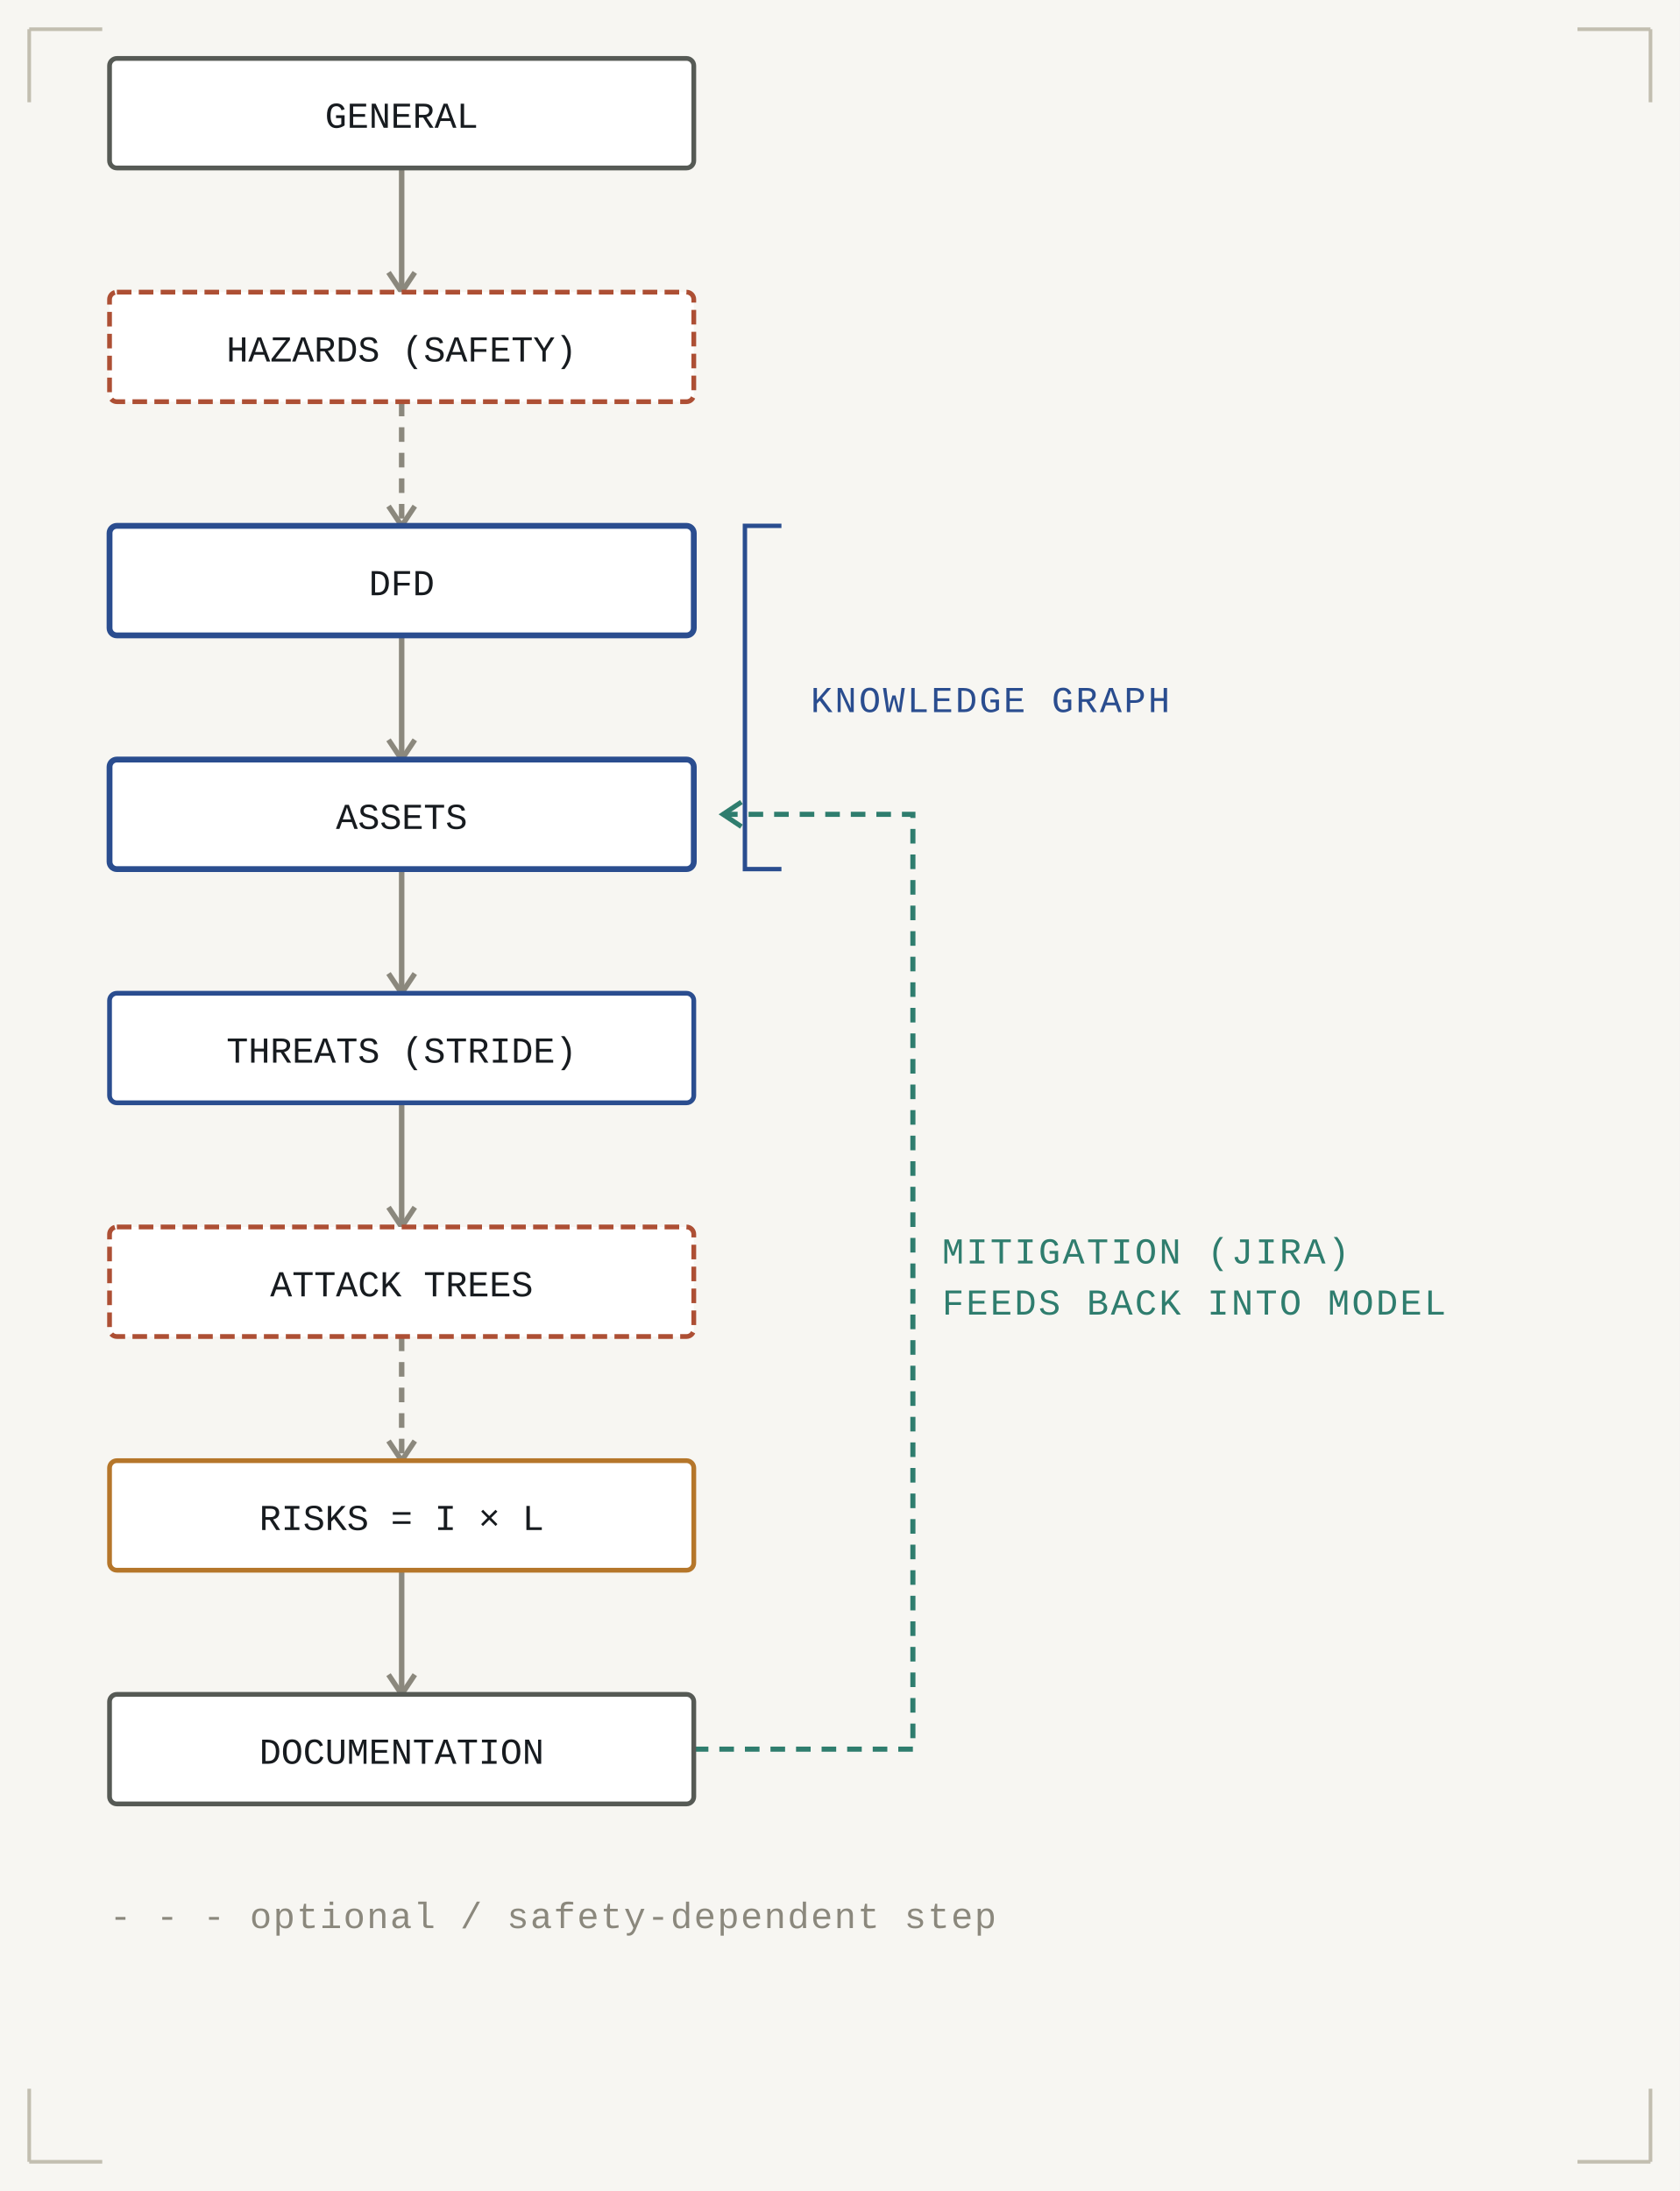
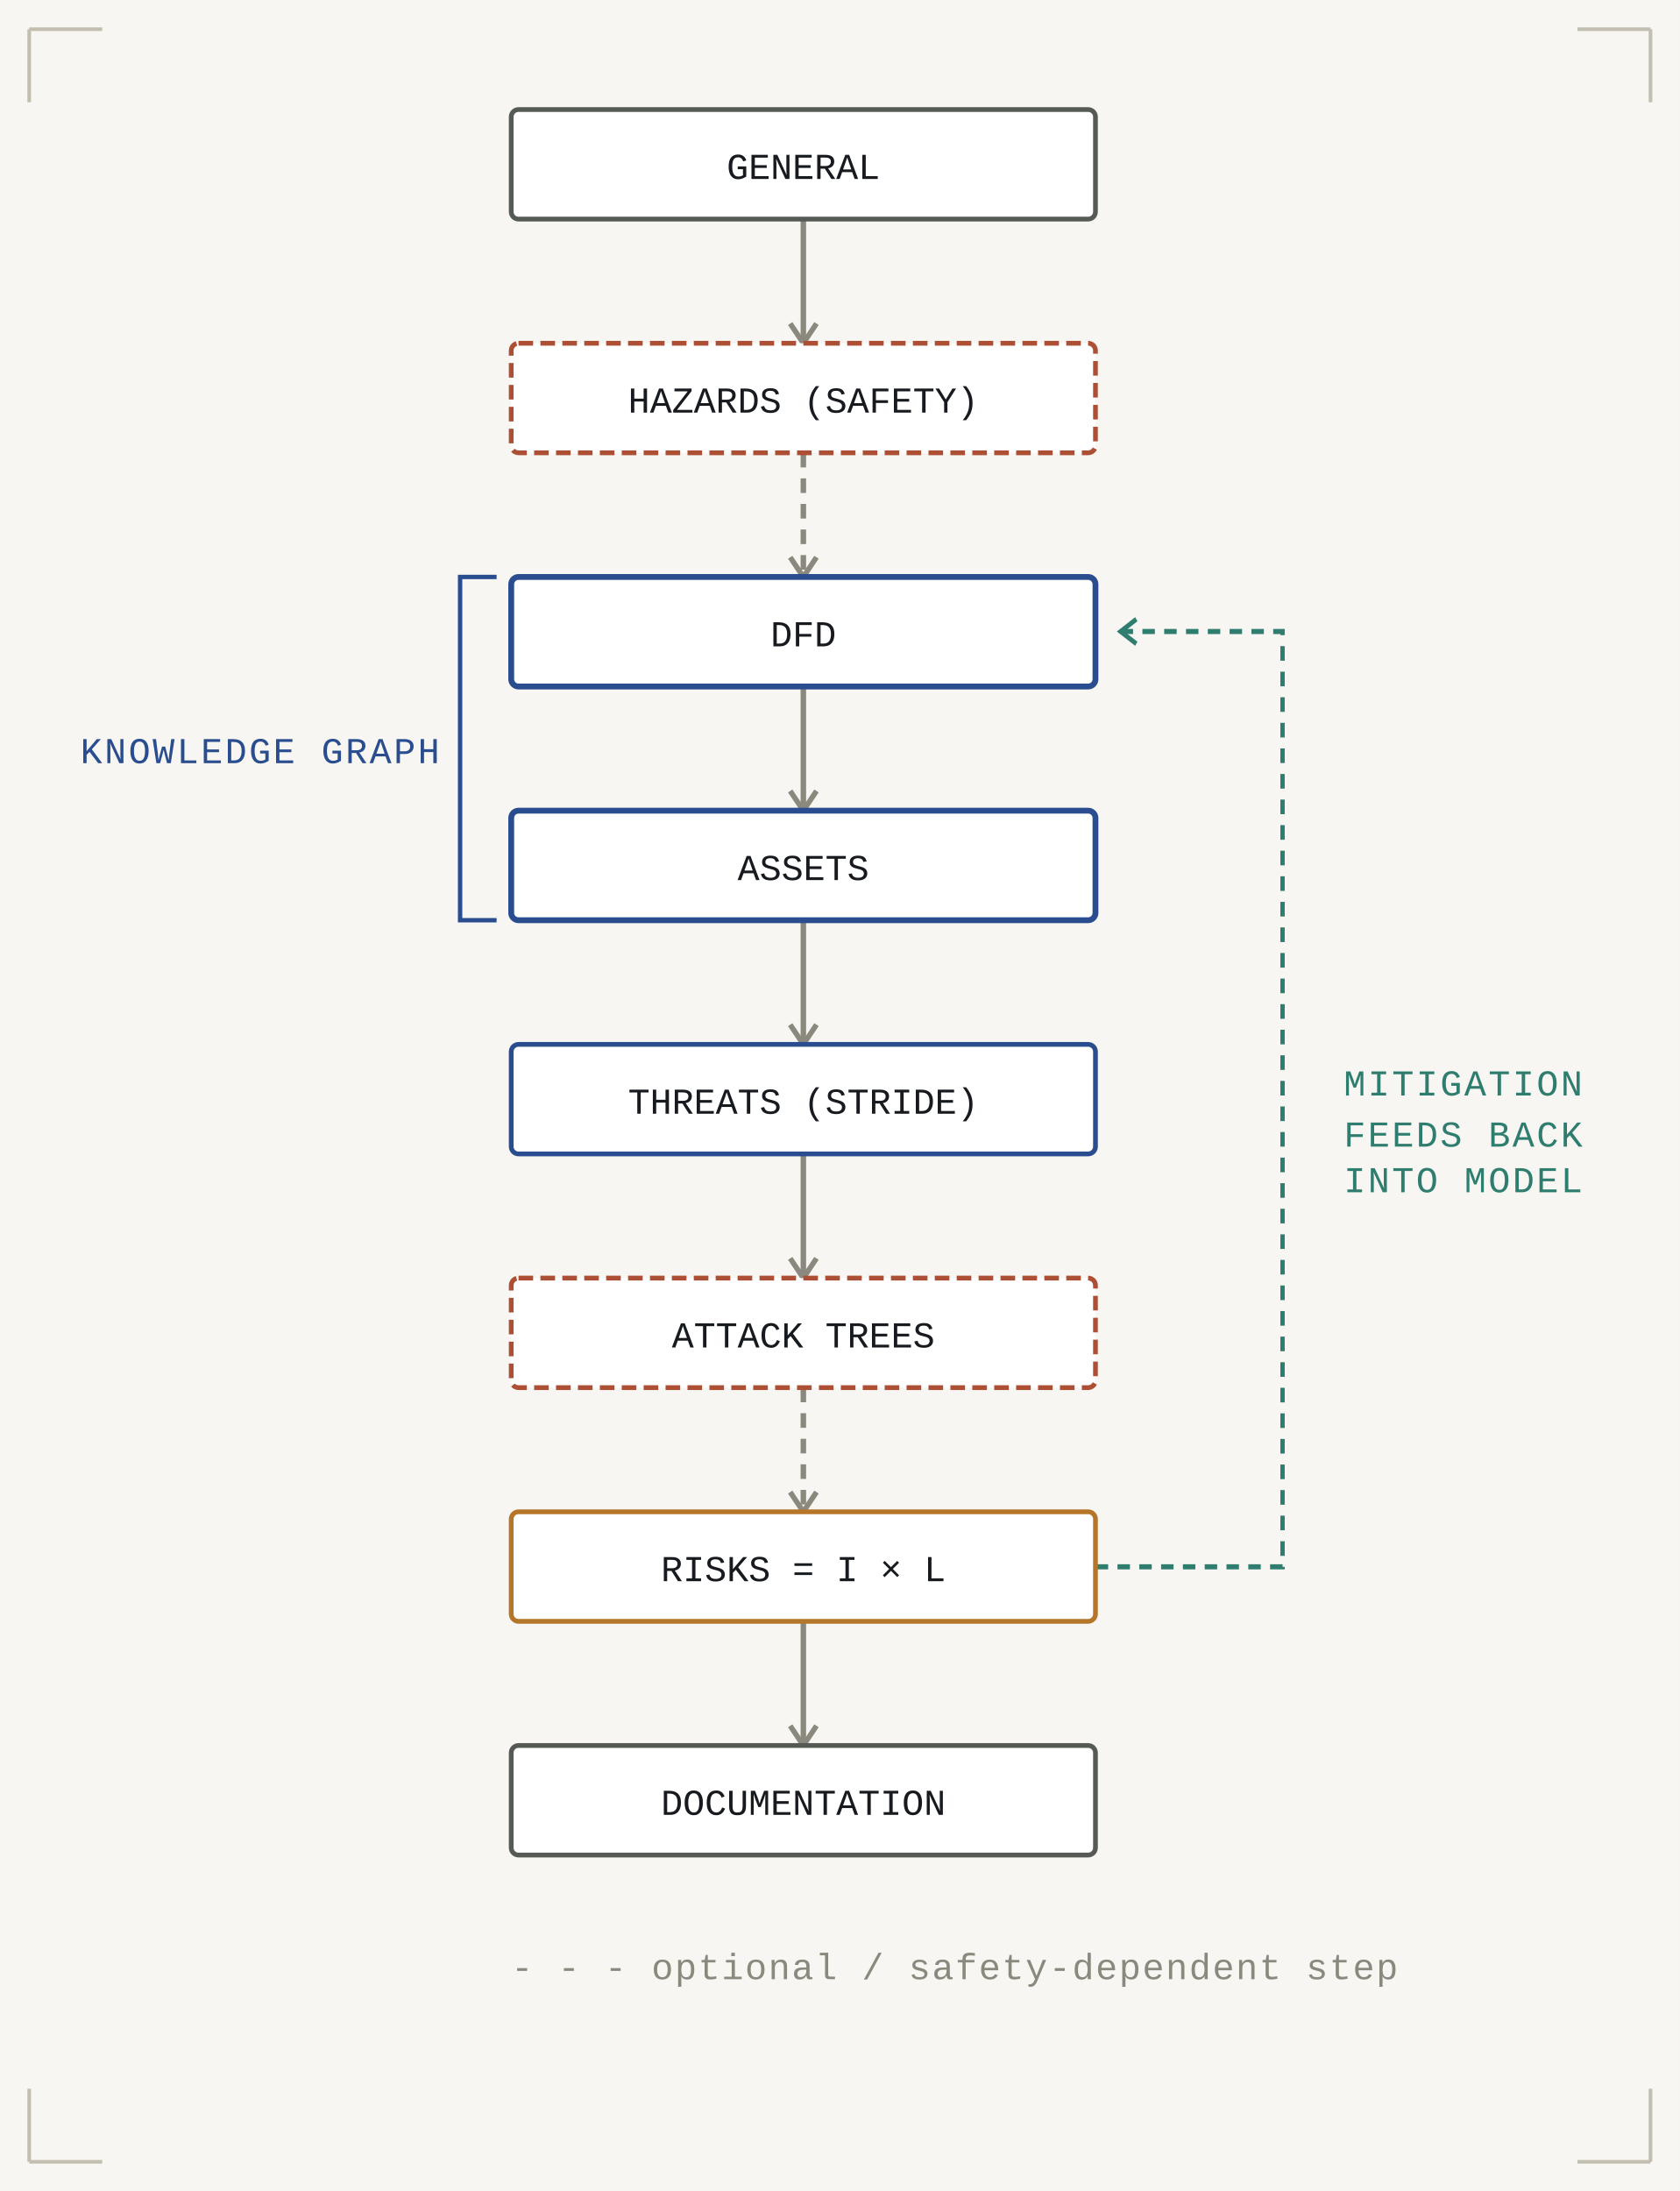
- <svg xmlns="http://www.w3.org/2000/svg" width="460" height="600" viewBox="0 0 460 600" font-family="Consolas, 'Courier New', monospace">
-   <rect x="0" y="0" width="460" height="600" fill="#f7f6f2" />
-   <g stroke="#c2beb0" stroke-width="1">
-     <path d="M8 8h20M8 8v20M452 8h-20M452 8v20M8 592h20M8 592v-20M452 592h-20M452 592v-20" fill="none" />
+ <svg xmlns="http://www.w3.org/2000/svg" width="460" height="600" viewBox="0 0 460 600" font-family="Consolas, 'Courier New', monospace" version="1.1" id="svg98">
+   <rect x="0" y="0" width="460" height="600" fill="#f7f6f2" id="rect2" />
+   <g stroke="#c2beb0" stroke-width="1" id="g6">
+     <path d="M8 8h20M8 8v20M452 8h-20M452 8v20M8 592h20M8 592v-20M452 592h-20M452 592v-20" fill="none" id="path4" />
  </g>
-   <g stroke="#2a4d8f" stroke-width="1.2" fill="none">
-     <path d="M214 144 H204 V238 H214" />
+   <g stroke="#2a4d8f" stroke-width="1.2" fill="none" id="g10" transform="translate(-78,14)">
+     <path d="m 214,144 h -10 v 94 h 10" id="path8" />
  </g>
-   <text x="222" y="195" font-size="10" letter-spacing="0.6" fill="#2a4d8f">KNOWLEDGE GRAPH</text>
-   <g stroke="#8b887d" stroke-width="1.5" fill="none">
-     <path d="M110 46 V80" marker-end="url(#arrow-gray)" />
-     <path d="M110 110 V144" stroke-dasharray="4 3" marker-end="url(#arrow-gray)" />
-     <path d="M110 174 V208" marker-end="url(#arrow-gray)" />
-     <path d="M110 238 V272" marker-end="url(#arrow-gray)" />
-     <path d="M110 302 V336" marker-end="url(#arrow-gray)" />
-     <path d="M110 366 V400" stroke-dasharray="4 3" marker-end="url(#arrow-gray)" />
-     <path d="M110 430 V464" marker-end="url(#arrow-gray)" />
+   <text x="22" y="209" font-size="10px" letter-spacing="0.6" fill="#2a4d8f" id="text12">KNOWLEDGE GRAPH</text>
+   <g stroke="#8b887d" stroke-width="1.5" fill="none" id="g28" transform="translate(110,14)">
+     <path d="M 110,46 V 80" marker-end="url(#arrow-gray)" id="path14" />
+     <path d="m 110,110 v 34" stroke-dasharray="4, 3" marker-end="url(#arrow-gray)" id="path16" />
+     <path d="m 110,174 v 34" marker-end="url(#arrow-gray)" id="path18" />
+     <path d="m 110,238 v 34" marker-end="url(#arrow-gray)" id="path20" />
+     <path d="m 110,302 v 34" marker-end="url(#arrow-gray)" id="path22" />
+     <path d="m 110,366 v 34" stroke-dasharray="4, 3" marker-end="url(#arrow-gray)" id="path24" />
+     <path d="m 110,430 v 34" marker-end="url(#arrow-gray)" id="path26" />
  </g>
-   <g stroke="#2f7d6e" stroke-width="1.4" fill="none" stroke-dasharray="4 3">
-     <path d="M190 479 H250 V223 H198" marker-end="url(#arrow-teal)" />
+   <g stroke="#2f7d6e" stroke-width="1.4" fill="none" stroke-dasharray="4, 3" id="g32" transform="matrix(0.8528508,0,0,1.00053,138.0221,13.8488)">
+     <path d="m 190,415 h 60 V 159 h -52" marker-end="url(#arrow-teal)" id="path30" />
  </g>
-   <text x="258" y="346" font-size="10" letter-spacing="0.6" fill="#2f7d6e">MITIGATION (JIRA)</text>
-   <text x="258" y="360" font-size="10" letter-spacing="0.6" fill="#2f7d6e">FEEDS BACK INTO MODEL</text>
-   <defs>
+   <text x="368" y="300" font-size="10px" letter-spacing="0.6" fill="#2f7d6e" id="text34">MITIGATION</text>
+   <text x="368" y="314" font-size="10px" letter-spacing="0.6" fill="#2f7d6e" id="text36">
+     <tspan id="tspan6879" x="368" y="314">FEEDS BACK</tspan>
+     <tspan id="tspan6881" x="368" y="326.5">INTO MODEL</tspan>
+   </text>
+   <defs id="defs44">
+     <rect x="-56.201" y="19.946" width="440.972" height="536.89" id="rect16847" />
    <marker id="arrow-gray" viewBox="0 0 10 10" refX="8" refY="5" markerWidth="6" markerHeight="6" orient="auto-start-reverse">
-       <path d="M2 1L8 5L2 9" fill="none" stroke="#8b887d" stroke-width="1.6" />
+       <path d="M2 1L8 5L2 9" fill="none" stroke="#8b887d" stroke-width="1.6" id="path38" />
    </marker>
    <marker id="arrow-teal" viewBox="0 0 10 10" refX="8" refY="5" markerWidth="6" markerHeight="6" orient="auto-start-reverse">
-       <path d="M2 1L8 5L2 9" fill="none" stroke="#2f7d6e" stroke-width="1.6" />
+       <path d="M2 1L8 5L2 9" fill="none" stroke="#2f7d6e" stroke-width="1.6" id="path41" />
    </marker>
  </defs>
-   <g font-size="10">
-     <g>
-       <rect x="30" y="16" width="160" height="30" rx="2" fill="#ffffff" stroke="#565a55" stroke-width="1.3" />
-       <text x="110" y="35" text-anchor="middle" fill="#171b1f">GENERAL</text>
+   <g font-size="10px" id="g94" transform="translate(110,14)">
+     <g id="g50">
+       <rect x="30" y="16" width="160" height="30" rx="2" fill="#ffffff" stroke="#565a55" stroke-width="1.3" id="rect46" />
+       <text x="110" y="35" text-anchor="middle" fill="#171b1f" id="text48">GENERAL</text>
    </g>
-     <g>
-       <rect x="30" y="80" width="160" height="30" rx="2" fill="#ffffff" stroke="#ad4f34" stroke-width="1.3" stroke-dasharray="4 2" />
-       <text x="110" y="99" text-anchor="middle" fill="#171b1f">HAZARDS (SAFETY)</text>
+     <g id="g56">
+       <rect x="30" y="80" width="160" height="30" rx="2" fill="#ffffff" stroke="#ad4f34" stroke-width="1.3" stroke-dasharray="4, 2" id="rect52" />
+       <text x="110" y="99" text-anchor="middle" fill="#171b1f" id="text54">HAZARDS (SAFETY)</text>
    </g>
-     <g>
-       <rect x="30" y="144" width="160" height="30" rx="2" fill="#ffffff" stroke="#2a4d8f" stroke-width="1.6" />
-       <text x="110" y="163" text-anchor="middle" fill="#171b1f">DFD</text>
+     <g id="g62">
+       <rect x="30" y="144" width="160" height="30" rx="2" fill="#ffffff" stroke="#2a4d8f" stroke-width="1.6" id="rect58" />
+       <text x="110" y="163" text-anchor="middle" fill="#171b1f" id="text60">DFD</text>
    </g>
-     <g>
-       <rect x="30" y="208" width="160" height="30" rx="2" fill="#ffffff" stroke="#2a4d8f" stroke-width="1.6" />
-       <text x="110" y="227" text-anchor="middle" fill="#171b1f">ASSETS</text>
+     <g id="g68">
+       <rect x="30" y="208" width="160" height="30" rx="2" fill="#ffffff" stroke="#2a4d8f" stroke-width="1.6" id="rect64" />
+       <text x="110" y="227" text-anchor="middle" fill="#171b1f" id="text66">ASSETS</text>
    </g>
-     <g>
-       <rect x="30" y="272" width="160" height="30" rx="2" fill="#ffffff" stroke="#2a4d8f" stroke-width="1.3" />
-       <text x="110" y="291" text-anchor="middle" fill="#171b1f">THREATS (STRIDE)</text>
+     <g id="g74">
+       <rect x="30" y="272" width="160" height="30" rx="2" fill="#ffffff" stroke="#2a4d8f" stroke-width="1.3" id="rect70" />
+       <text x="110" y="291" text-anchor="middle" fill="#171b1f" id="text72">THREATS (STRIDE)</text>
    </g>
-     <g>
-       <rect x="30" y="336" width="160" height="30" rx="2" fill="#ffffff" stroke="#ad4f34" stroke-width="1.3" stroke-dasharray="4 2" />
-       <text x="110" y="355" text-anchor="middle" fill="#171b1f">ATTACK TREES</text>
+     <g id="g80">
+       <rect x="30" y="336" width="160" height="30" rx="2" fill="#ffffff" stroke="#ad4f34" stroke-width="1.3" stroke-dasharray="4, 2" id="rect76" />
+       <text x="110" y="355" text-anchor="middle" fill="#171b1f" id="text78">ATTACK TREES</text>
    </g>
-     <g>
-       <rect x="30" y="400" width="160" height="30" rx="2" fill="#ffffff" stroke="#b5762a" stroke-width="1.3" />
-       <text x="110" y="419" text-anchor="middle" fill="#171b1f">RISKS = I × L</text>
+     <g id="g86">
+       <rect x="30" y="400" width="160" height="30" rx="2" fill="#ffffff" stroke="#b5762a" stroke-width="1.3" id="rect82" />
+       <text x="110" y="419" text-anchor="middle" fill="#171b1f" id="text84">RISKS = I × L</text>
    </g>
-     <g>
-       <rect x="30" y="464" width="160" height="30" rx="2" fill="#ffffff" stroke="#565a55" stroke-width="1.3" />
-       <text x="110" y="483" text-anchor="middle" fill="#171b1f">DOCUMENTATION</text>
+     <g id="g92">
+       <rect x="30" y="464" width="160" height="30" rx="2" fill="#ffffff" stroke="#565a55" stroke-width="1.3" id="rect88" />
+       <text x="110" y="483" text-anchor="middle" fill="#171b1f" id="text90">DOCUMENTATION</text>
    </g>
  </g>
-   <text x="30" y="528" font-size="10" letter-spacing="0.4" fill="#8b887d">- - - optional / safety-dependent step</text>
+   <text x="140" y="542" font-size="10px" letter-spacing="0.4" fill="#8b887d" id="text96">- - - optional / safety-dependent step</text>
+   <text xml:space="preserve" id="text16845" style="fill:black;fill-opacity:1;line-height:1.25;stroke:none;font-family:sans-serif;font-style:normal;font-weight:normal;font-size:40px;white-space:pre;shape-inside:url(#rect16847)" />
</svg>
